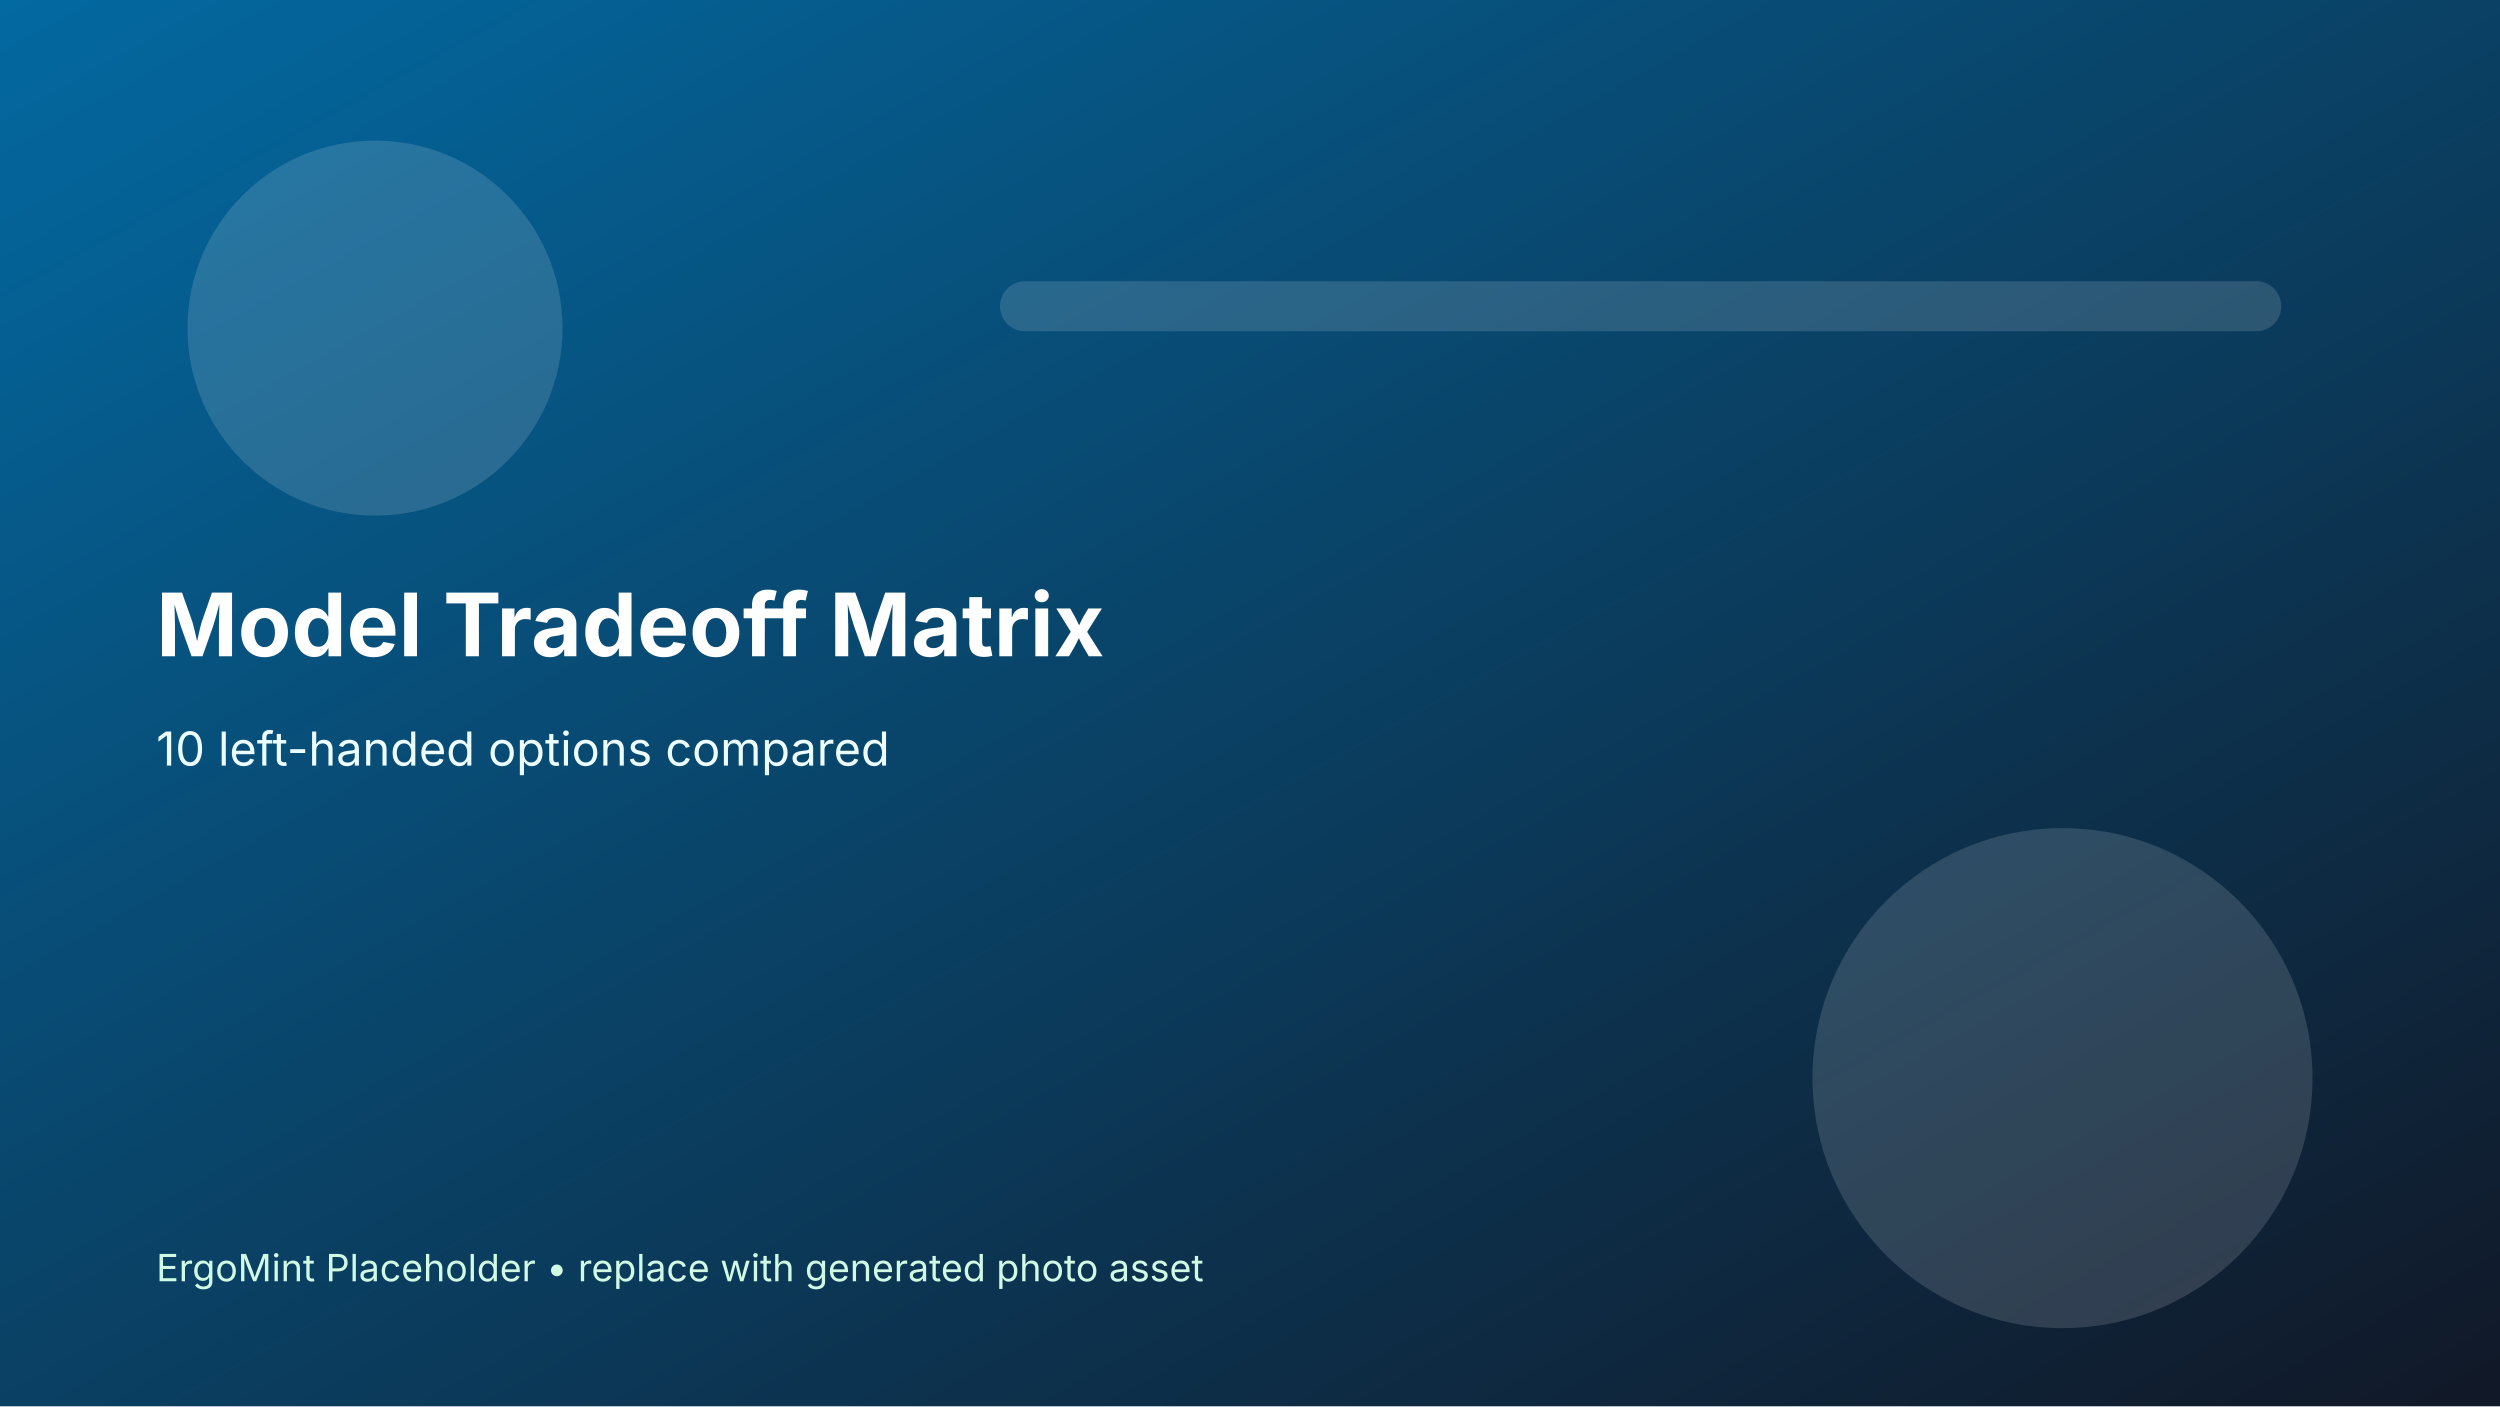
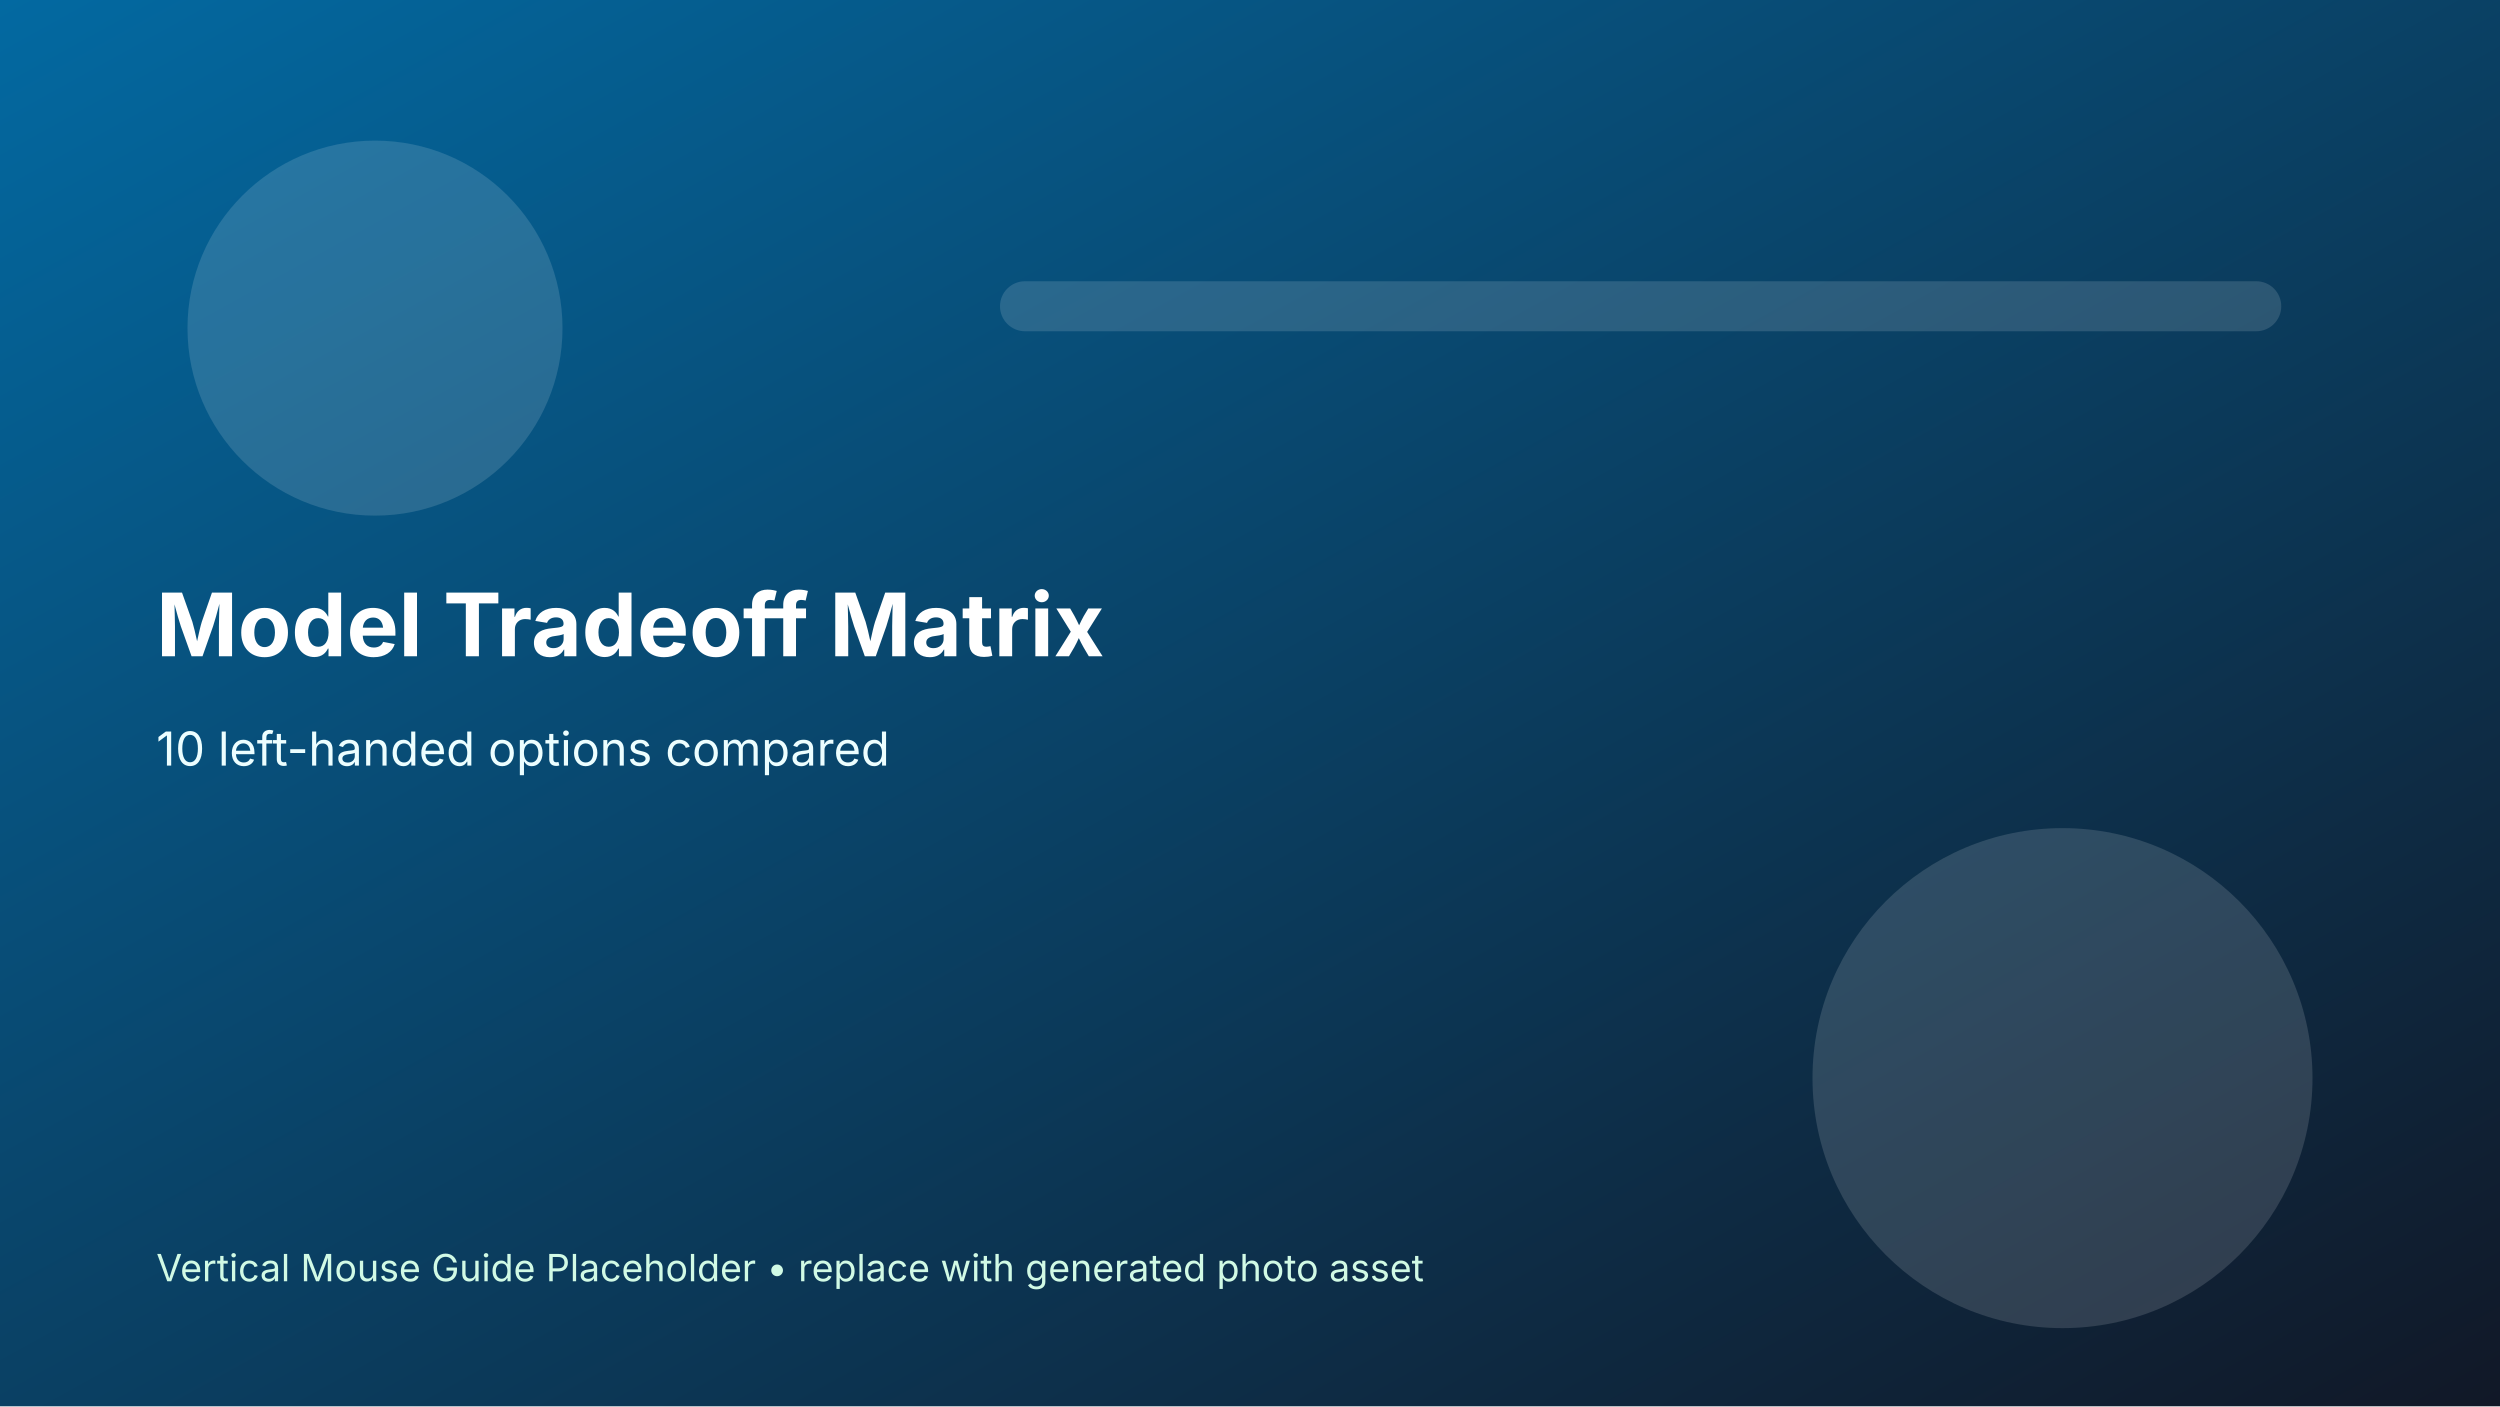
<svg xmlns="http://www.w3.org/2000/svg" width="1600" height="900" viewBox="0 0 1600 900" role="img" aria-label="Model Tradeoff Matrix">
  <defs>
    <linearGradient id="g" x1="0" y1="0" x2="1" y2="1">
      <stop offset="0%" stop-color="#0369a1" />
      <stop offset="100%" stop-color="#111827" />
    </linearGradient>
  </defs>
  <rect width="1600" height="900" fill="url(#g)" />
  <g opacity="0.14" fill="#ffffff">
    <circle cx="240" cy="210" r="120" />
    <circle cx="1320" cy="690" r="160" />
    <rect x="640" y="180" width="820" height="32" rx="16" />
  </g>
  <text x="100" y="420" font-family="Inter,Arial,sans-serif" font-size="56" fill="#ffffff" font-weight="700">Model Tradeoff Matrix</text>
  <text x="100" y="490" font-family="Inter,Arial,sans-serif" font-size="30" fill="#ecfeff">10 left-handed options compared</text>
-   <text x="100" y="820" font-family="Inter,Arial,sans-serif" font-size="24" fill="#d1fae5">ErgoMint Placeholder • replace with generated photo asset</text>
+   <text x="100" y="820" font-family="Inter,Arial,sans-serif" font-size="24" fill="#d1fae5">Vertical Mouse Guide Placeholder • replace with generated photo asset</text>
</svg>
